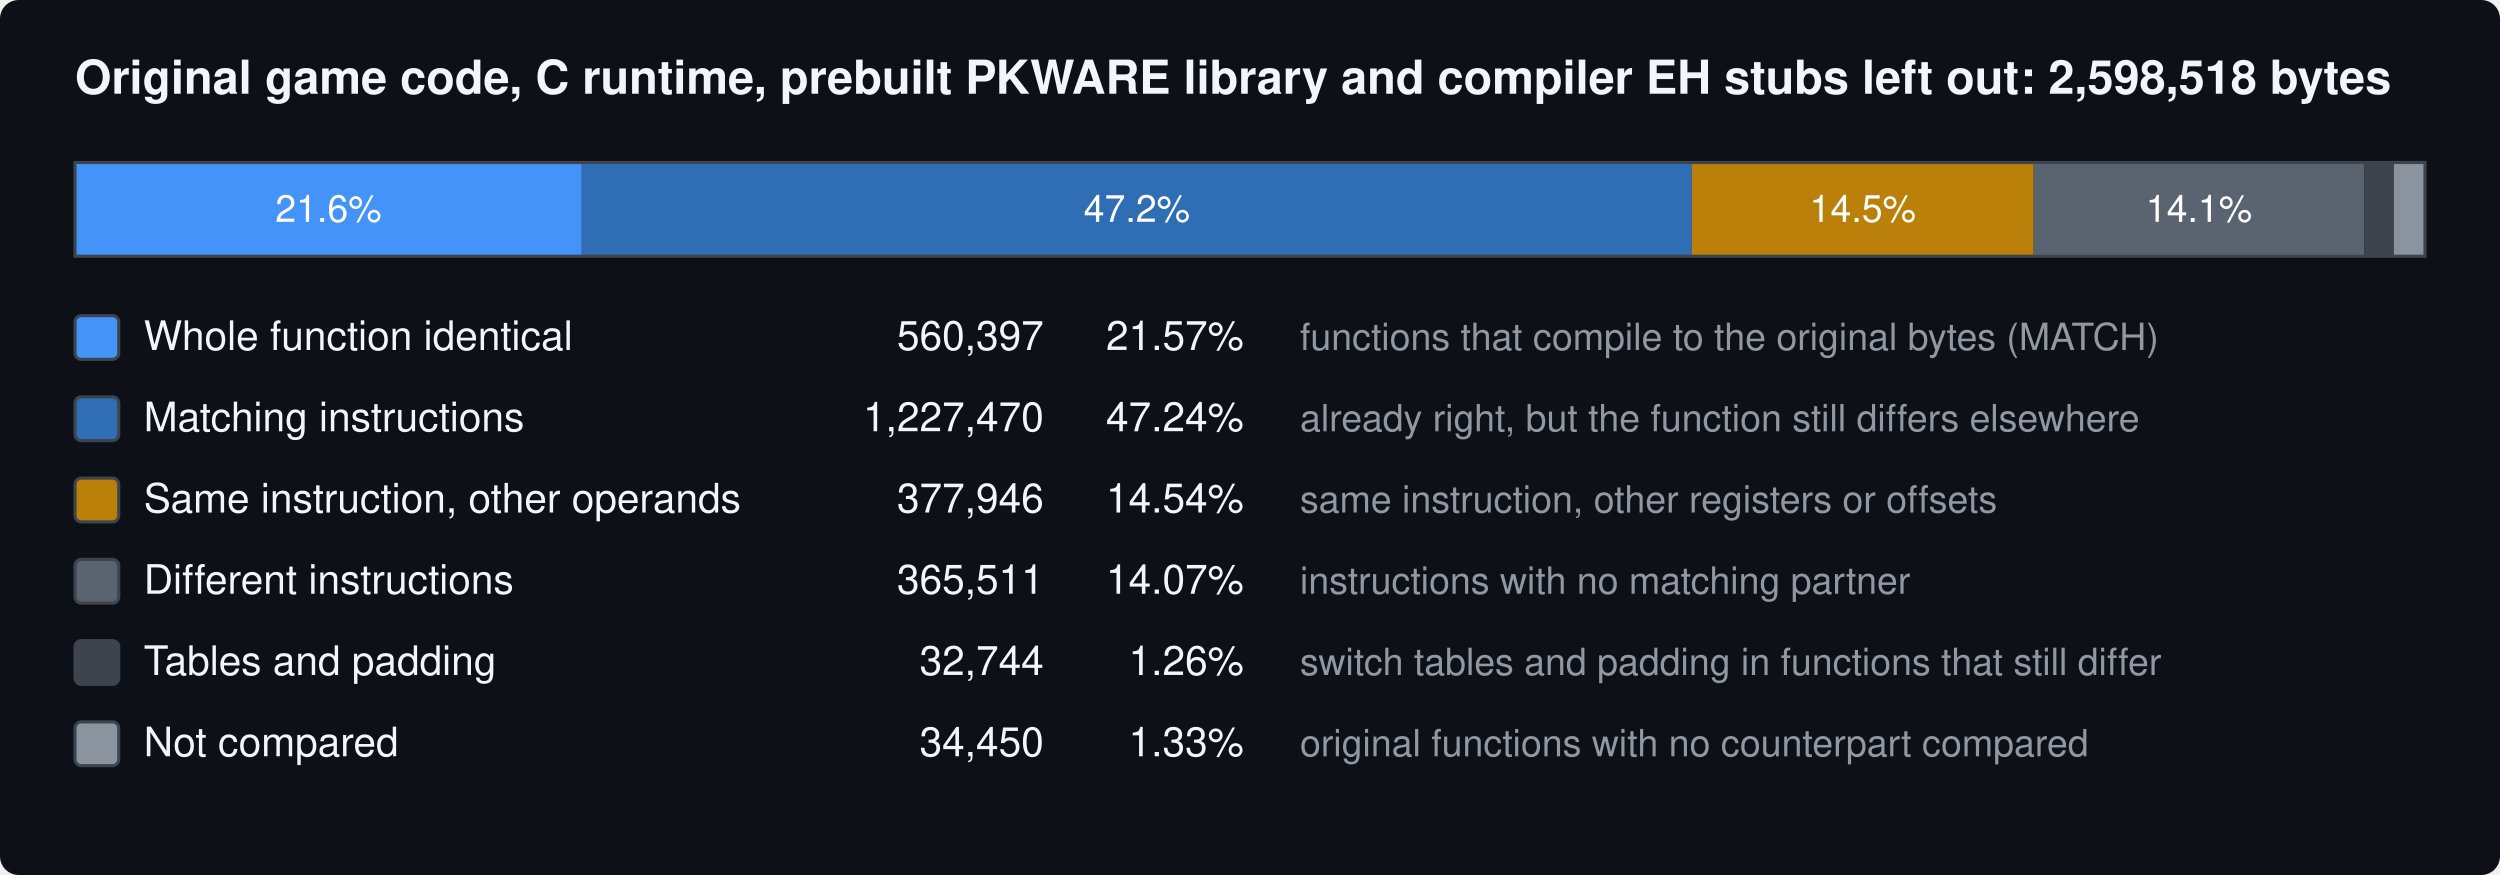
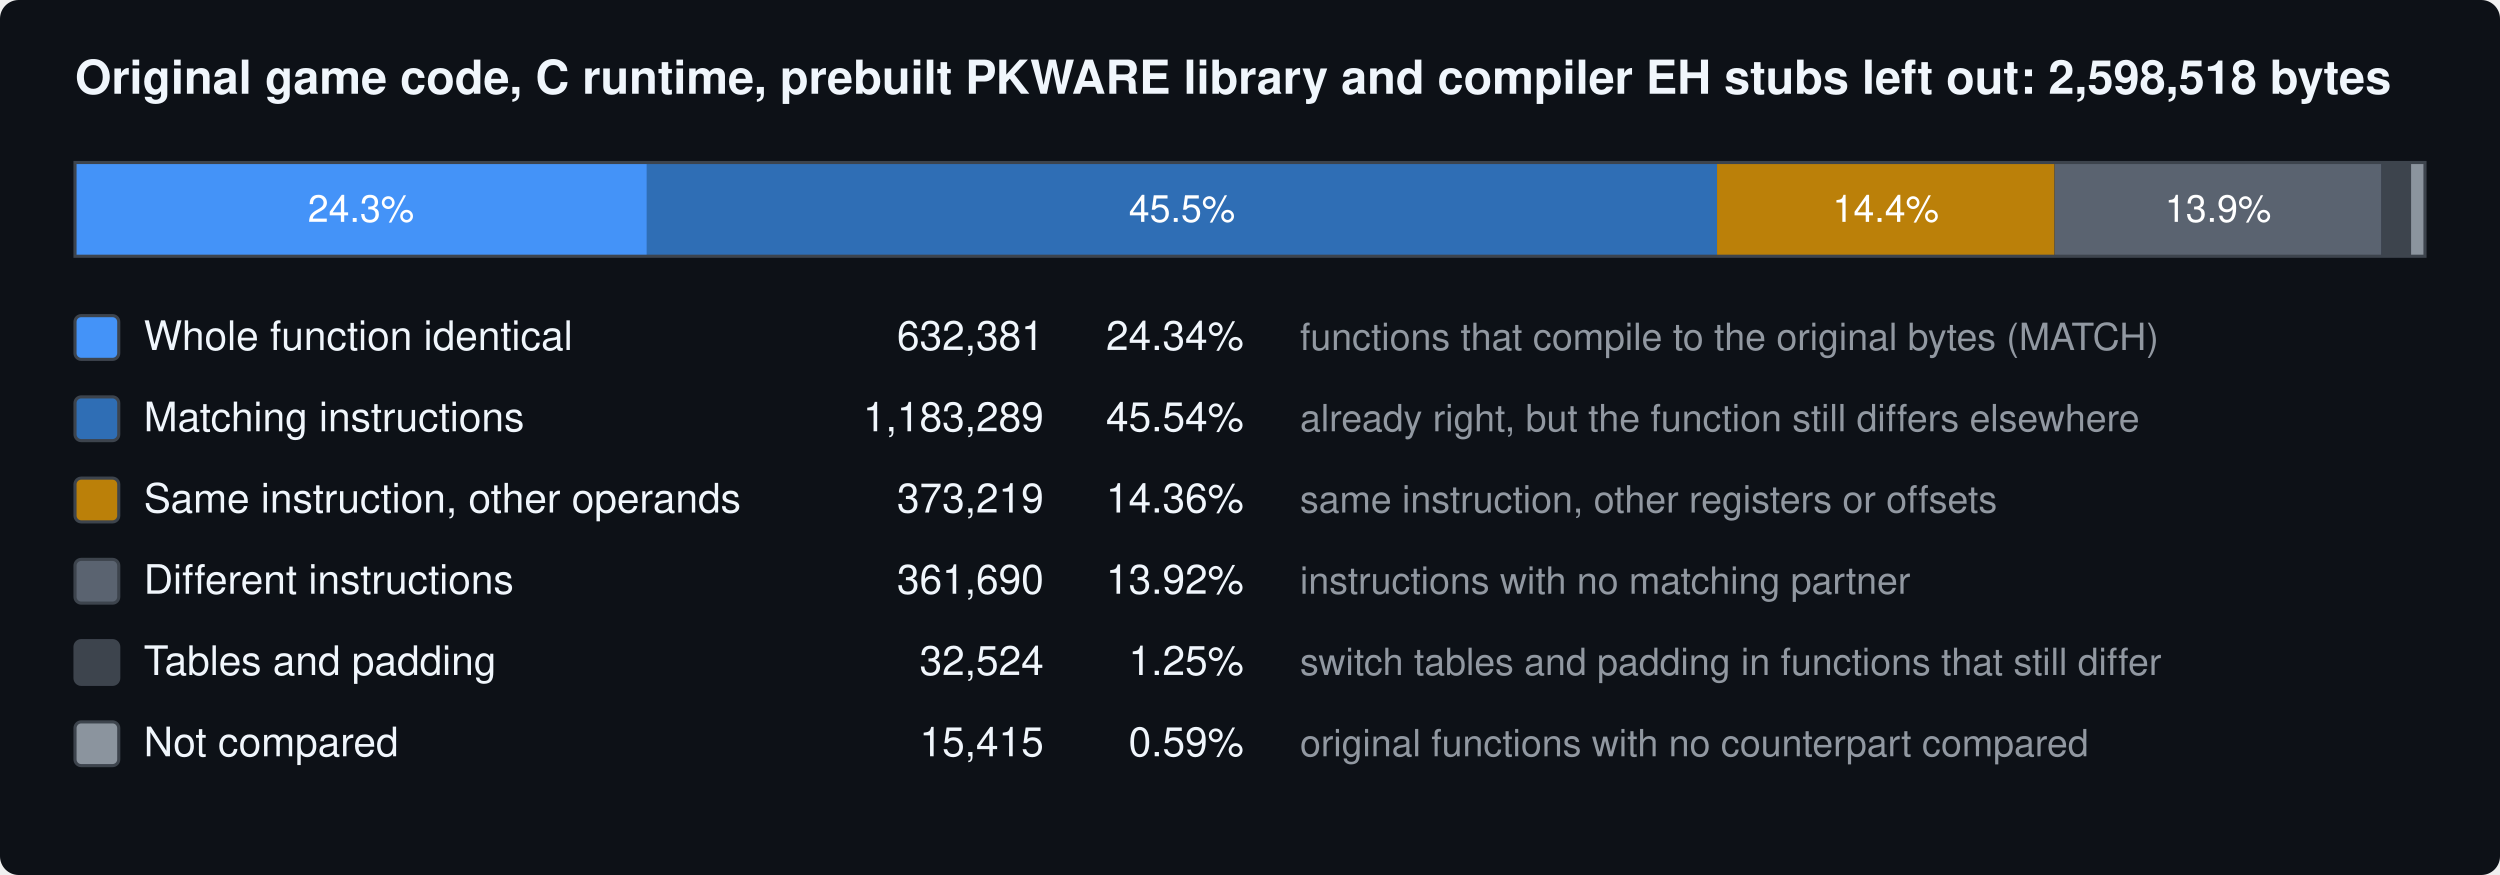
<svg xmlns="http://www.w3.org/2000/svg" width="800" height="280" viewBox="0 0 800 280" font-family="system-ui, -apple-system, Segoe UI, Helvetica, Arial, sans-serif">
  <rect width="800" height="280" rx="6" fill="#0d1117" />
  <text x="24" y="30" font-size="15" font-weight="600" fill="#f0f6fc">Original game code, C runtime, prebuilt PKWARE library and compiler EH stubs left out: 2,598,518 bytes</text>
-   <rect x="24.00" y="52" width="162.18" height="30" fill="#4493f8" />
-   <text x="105.09" y="71" font-size="12" text-anchor="middle" fill="#ffffff">21.6%</text>
-   <rect x="186.18" y="52" width="355.22" height="30" fill="#2f6eb5" />
-   <text x="363.79" y="71" font-size="12" text-anchor="middle" fill="#ffffff">47.2%</text>
-   <rect x="541.40" y="52" width="109.38" height="30" fill="#bb8009" />
-   <text x="596.09" y="71" font-size="12" text-anchor="middle" fill="#ffffff">14.5%</text>
-   <rect x="650.78" y="52" width="105.78" height="30" fill="#5a6370" />
-   <text x="703.67" y="71" font-size="12" text-anchor="middle" fill="#ffffff">14.1%</text>
-   <rect x="756.55" y="52" width="9.48" height="30" fill="#3d444d" />
-   <rect x="766.03" y="52" width="9.97" height="30" fill="#8b949e" />
+   <rect x="24.00" y="52" width="183.01" height="30" fill="#4493f8" />
+   <text x="115.50" y="71" font-size="12" text-anchor="middle" fill="#ffffff">24.3%</text>
+   <rect x="207.01" y="52" width="342.44" height="30" fill="#2f6eb5" />
+   <text x="378.23" y="71" font-size="12" text-anchor="middle" fill="#ffffff">45.5%</text>
+   <rect x="549.45" y="52" width="108.01" height="30" fill="#bb8009" />
+   <text x="603.45" y="71" font-size="12" text-anchor="middle" fill="#ffffff">14.4%</text>
+   <rect x="657.46" y="52" width="104.67" height="30" fill="#5a6370" />
+   <text x="709.79" y="71" font-size="12" text-anchor="middle" fill="#ffffff">13.9%</text>
+   <rect x="762.13" y="52" width="9.41" height="30" fill="#3d444d" />
+   <rect x="771.54" y="52" width="4.46" height="30" fill="#8b949e" />
  <rect x="24" y="52" width="752" height="30" fill="none" stroke="#3d444d" />
  <rect x="24" y="101" width="14" height="14" rx="2" fill="#4493f8" stroke="#3d444d" />
  <text x="46" y="112" font-size="13" fill="#f0f6fc">Whole function identical</text>
-   <text x="334" y="112" font-size="13" text-anchor="end" fill="#f0f6fc">560,397</text>
-   <text x="398" y="112" font-size="13" text-anchor="end" fill="#f0f6fc">21.57%</text>
+   <text x="334" y="112" font-size="13" text-anchor="end" fill="#f0f6fc">632,381</text>
+   <text x="398" y="112" font-size="13" text-anchor="end" fill="#f0f6fc">24.34%</text>
  <text x="416" y="112" font-size="12" fill="#9198a1">functions that compile to the original bytes (MATCH)</text>
  <rect x="24" y="127" width="14" height="14" rx="2" fill="#2f6eb5" stroke="#3d444d" />
  <text x="46" y="138" font-size="13" fill="#f0f6fc">Matching instructions</text>
-   <text x="334" y="138" font-size="13" text-anchor="end" fill="#f0f6fc">1,227,470</text>
-   <text x="398" y="138" font-size="13" text-anchor="end" fill="#f0f6fc">47.24%</text>
+   <text x="334" y="138" font-size="13" text-anchor="end" fill="#f0f6fc">1,183,289</text>
+   <text x="398" y="138" font-size="13" text-anchor="end" fill="#f0f6fc">45.54%</text>
  <text x="416" y="138" font-size="12" fill="#9198a1">already right, but the function still differs elsewhere</text>
  <rect x="24" y="153" width="14" height="14" rx="2" fill="#bb8009" stroke="#3d444d" />
  <text x="46" y="164" font-size="13" fill="#f0f6fc">Same instruction, other operands</text>
-   <text x="334" y="164" font-size="13" text-anchor="end" fill="#f0f6fc">377,946</text>
-   <text x="398" y="164" font-size="13" text-anchor="end" fill="#f0f6fc">14.54%</text>
+   <text x="334" y="164" font-size="13" text-anchor="end" fill="#f0f6fc">373,219</text>
+   <text x="398" y="164" font-size="13" text-anchor="end" fill="#f0f6fc">14.36%</text>
  <text x="416" y="164" font-size="12" fill="#9198a1">same instruction, other registers or offsets</text>
  <rect x="24" y="179" width="14" height="14" rx="2" fill="#5a6370" stroke="#3d444d" />
  <text x="46" y="190" font-size="13" fill="#f0f6fc">Different instructions</text>
-   <text x="334" y="190" font-size="13" text-anchor="end" fill="#f0f6fc">365,511</text>
-   <text x="398" y="190" font-size="13" text-anchor="end" fill="#f0f6fc">14.07%</text>
+   <text x="334" y="190" font-size="13" text-anchor="end" fill="#f0f6fc">361,690</text>
+   <text x="398" y="190" font-size="13" text-anchor="end" fill="#f0f6fc">13.92%</text>
  <text x="416" y="190" font-size="12" fill="#9198a1">instructions with no matching partner</text>
  <rect x="24" y="205" width="14" height="14" rx="2" fill="#3d444d" stroke="#3d444d" />
  <text x="46" y="216" font-size="13" fill="#f0f6fc">Tables and padding</text>
-   <text x="334" y="216" font-size="13" text-anchor="end" fill="#f0f6fc">32,744</text>
-   <text x="398" y="216" font-size="13" text-anchor="end" fill="#f0f6fc">1.26%</text>
+   <text x="334" y="216" font-size="13" text-anchor="end" fill="#f0f6fc">32,524</text>
+   <text x="398" y="216" font-size="13" text-anchor="end" fill="#f0f6fc">1.25%</text>
  <text x="416" y="216" font-size="12" fill="#9198a1">switch tables and padding in functions that still differ</text>
  <rect x="24" y="231" width="14" height="14" rx="2" fill="#8b949e" stroke="#3d444d" />
  <text x="46" y="242" font-size="13" fill="#f0f6fc">Not compared</text>
-   <text x="334" y="242" font-size="13" text-anchor="end" fill="#f0f6fc">34,450</text>
-   <text x="398" y="242" font-size="13" text-anchor="end" fill="#f0f6fc">1.33%</text>
+   <text x="334" y="242" font-size="13" text-anchor="end" fill="#f0f6fc">15,415</text>
+   <text x="398" y="242" font-size="13" text-anchor="end" fill="#f0f6fc">0.59%</text>
  <text x="416" y="242" font-size="12" fill="#9198a1">original functions with no counterpart compared</text>
</svg>
